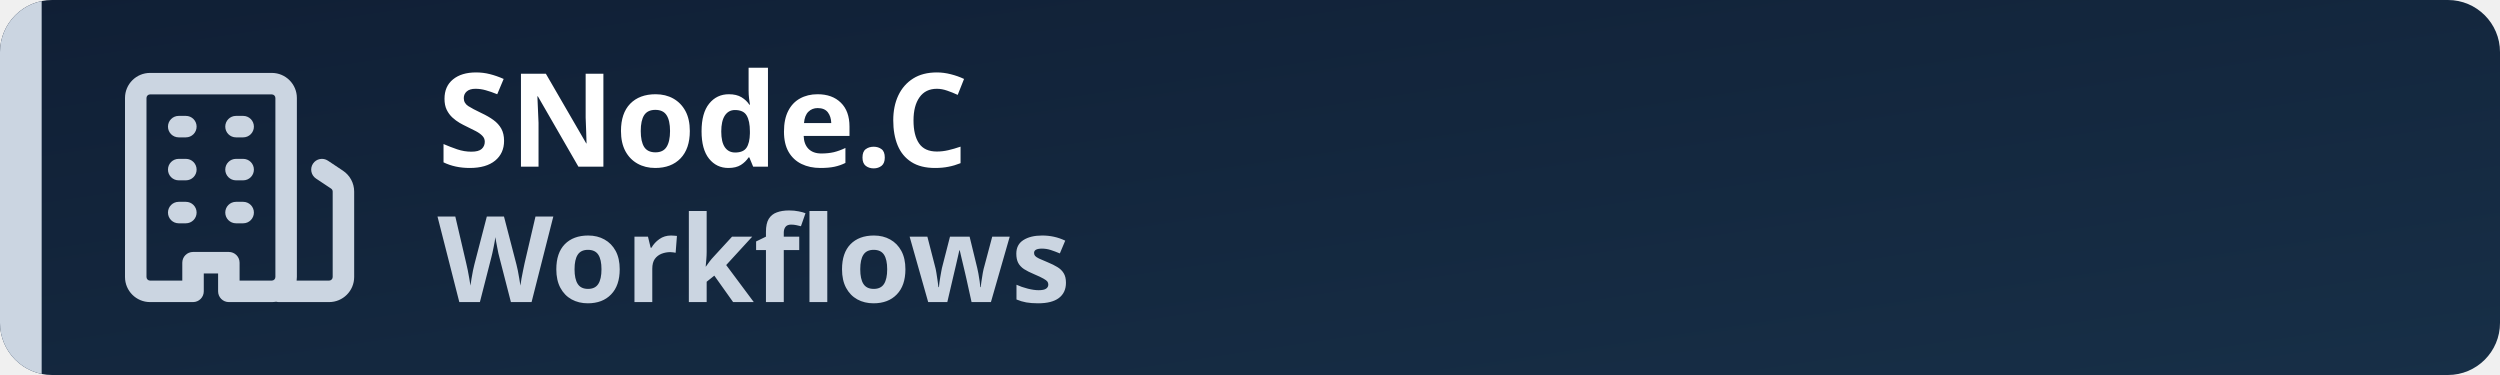
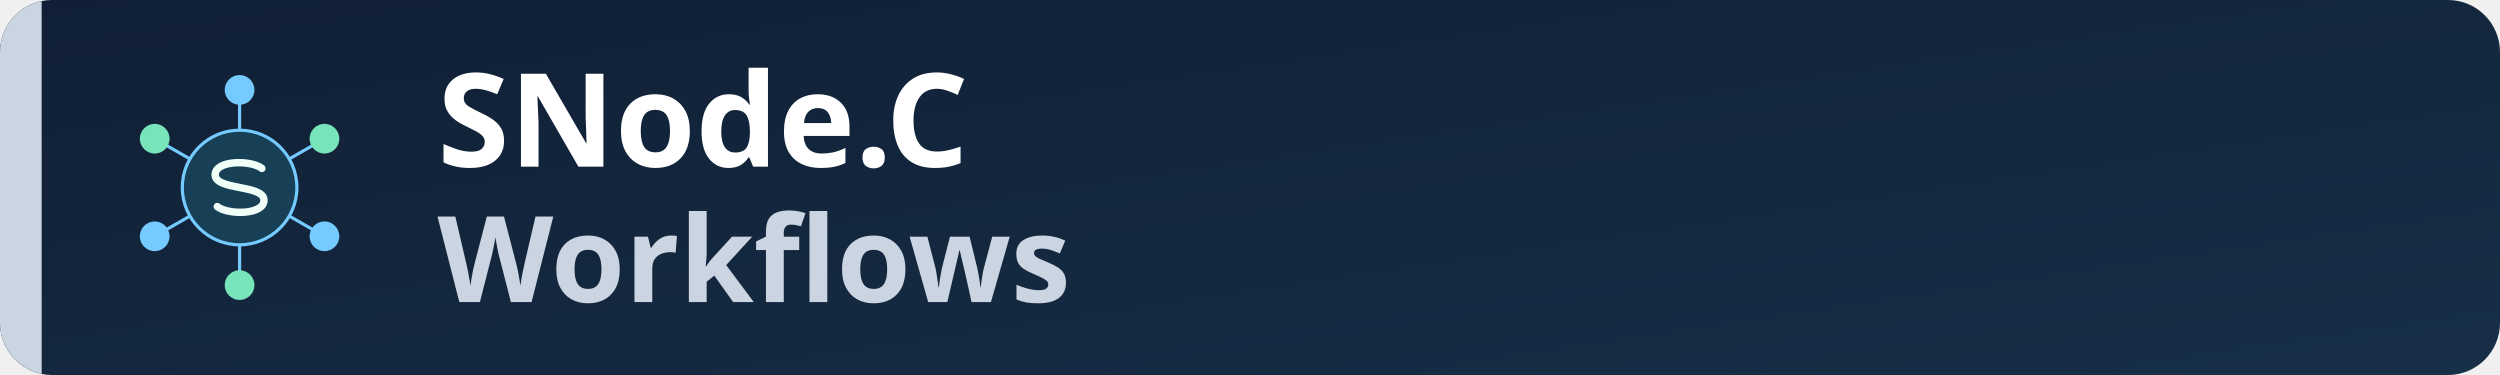
<svg xmlns="http://www.w3.org/2000/svg" width="480" height="72" viewBox="0 0 480 72" role="img" aria-label="SNode.C — Workflows">
  <defs>
    <linearGradient id="background" x2="1" y2="1">
      <stop stop-color="#101f35" />
      <stop offset="1" stop-color="#172f47" />
    </linearGradient>
    <clipPath id="rounded">
      <rect width="480" height="72" rx="10" />
    </clipPath>
  </defs>
  <g clip-path="url(#rounded)">
    <rect width="480" height="72" fill="url(#background)" />
    <rect width="8" height="72" fill="#cbd5e1" />
  </g>
-   <g transform="translate(46 36) scale(2.75) translate(-8 -8)">
-     <path fill="#cbd5e1" d="M1.75 16A1.75 1.75 0 0 1 0 14.25V1.75C0 .784.784 0 1.75 0h8.5C11.216 0 12 .784 12 1.75v12.5c0 .085-.006.168-.018.25h2.268a.25.25 0 0 0 .25-.25V8.285a.25.25 0 0 0-.111-.208l-1.055-.703a.749.749 0 1 1 .832-1.248l1.055.703c.487.325.779.871.779 1.456v5.965A1.75 1.75 0 0 1 14.25 16h-3.5a.766.766 0 0 1-.197-.026c-.099.017-.2.026-.303.026h-3a.75.75 0 0 1-.75-.75V14h-1v1.25a.75.75 0 0 1-.75.75Zm-.25-1.75c0 .138.112.25.25.25H4v-1.25a.75.75 0 0 1 .75-.75h2.5a.75.75 0 0 1 .75.75v1.25h2.25a.25.25 0 0 0 .25-.25V1.75a.25.25 0 0 0-.25-.25h-8.5a.25.25 0 0 0-.25.25ZM3.75 6h.5a.75.75 0 0 1 0 1.5h-.5a.75.75 0 0 1 0-1.5ZM3 3.75A.75.75 0 0 1 3.75 3h.5a.75.75 0 0 1 0 1.5h-.5A.75.75 0 0 1 3 3.75Zm4 3A.75.75 0 0 1 7.75 6h.5a.75.75 0 0 1 0 1.5h-.5A.75.75 0 0 1 7 6.75ZM7.75 3h.5a.75.75 0 0 1 0 1.5h-.5a.75.75 0 0 1 0-1.5ZM3 9.75A.75.75 0 0 1 3.75 9h.5a.75.75 0 0 1 0 1.5h-.5A.75.75 0 0 1 3 9.75ZM7.75 9h.5a.75.75 0 0 1 0 1.5h-.5a.75.75 0 0 1 0-1.5Z" />
+   <g transform="translate(46 36) scale(0.2037037) translate(0 0)">
+     <g>
+       <path d="M0 0L0 -92" fill="none" stroke="#75caff" stroke-width="3" />
+       <path d="M0 0L80 -46" fill="none" stroke="#75caff" stroke-width="3" />
+       <path d="M0 0L80 46" fill="none" stroke="#75caff" stroke-width="3" />
+       <path d="M0 0L0 92" fill="none" stroke="#75caff" stroke-width="3" />
+       <path d="M0 0L-80 46" fill="none" stroke="#75caff" stroke-width="3" />
+       <path d="M0 0L-80 -46" fill="none" stroke="#75caff" stroke-width="3" />
+       <circle r="54" fill="#173f56" stroke="#75caff" stroke-width="3" />
+       <circle cx="0" cy="-92" r="14" fill="#75caff" />
+       <circle cx="80" cy="-46" r="14" fill="#78e4ba" />
+       <circle cx="80" cy="46" r="14" fill="#75caff" />
+       <circle cx="0" cy="92" r="14" fill="#78e4ba" />
+       <circle cx="-80" cy="46" r="14" fill="#75caff" />
+       <circle cx="-80" cy="-46" r="14" fill="#78e4ba" />
+       <path d="M21-18C11-26-23-26-23-12C-23 3 23-3 23 12C23 26-11 26-21 18" fill="none" stroke="#f1fff9" stroke-width="7" stroke-linecap="round" stroke-linejoin="round" />
+     </g>
  </g>
  <text x="84" y="32" font-family="-apple-system, &quot;Segoe UI&quot;, &quot;Noto Sans&quot;, Helvetica, Arial, sans-serif" font-size="25" font-weight="700" fill="#ffffff">SNode.C</text>
  <text x="84" y="58" text-anchor="start" font-family="-apple-system, &quot;Segoe UI&quot;, &quot;Noto Sans&quot;, Helvetica, Arial, sans-serif" font-size="23" font-weight="600" fill="#cbd5e1">Workflows</text>
</svg>
